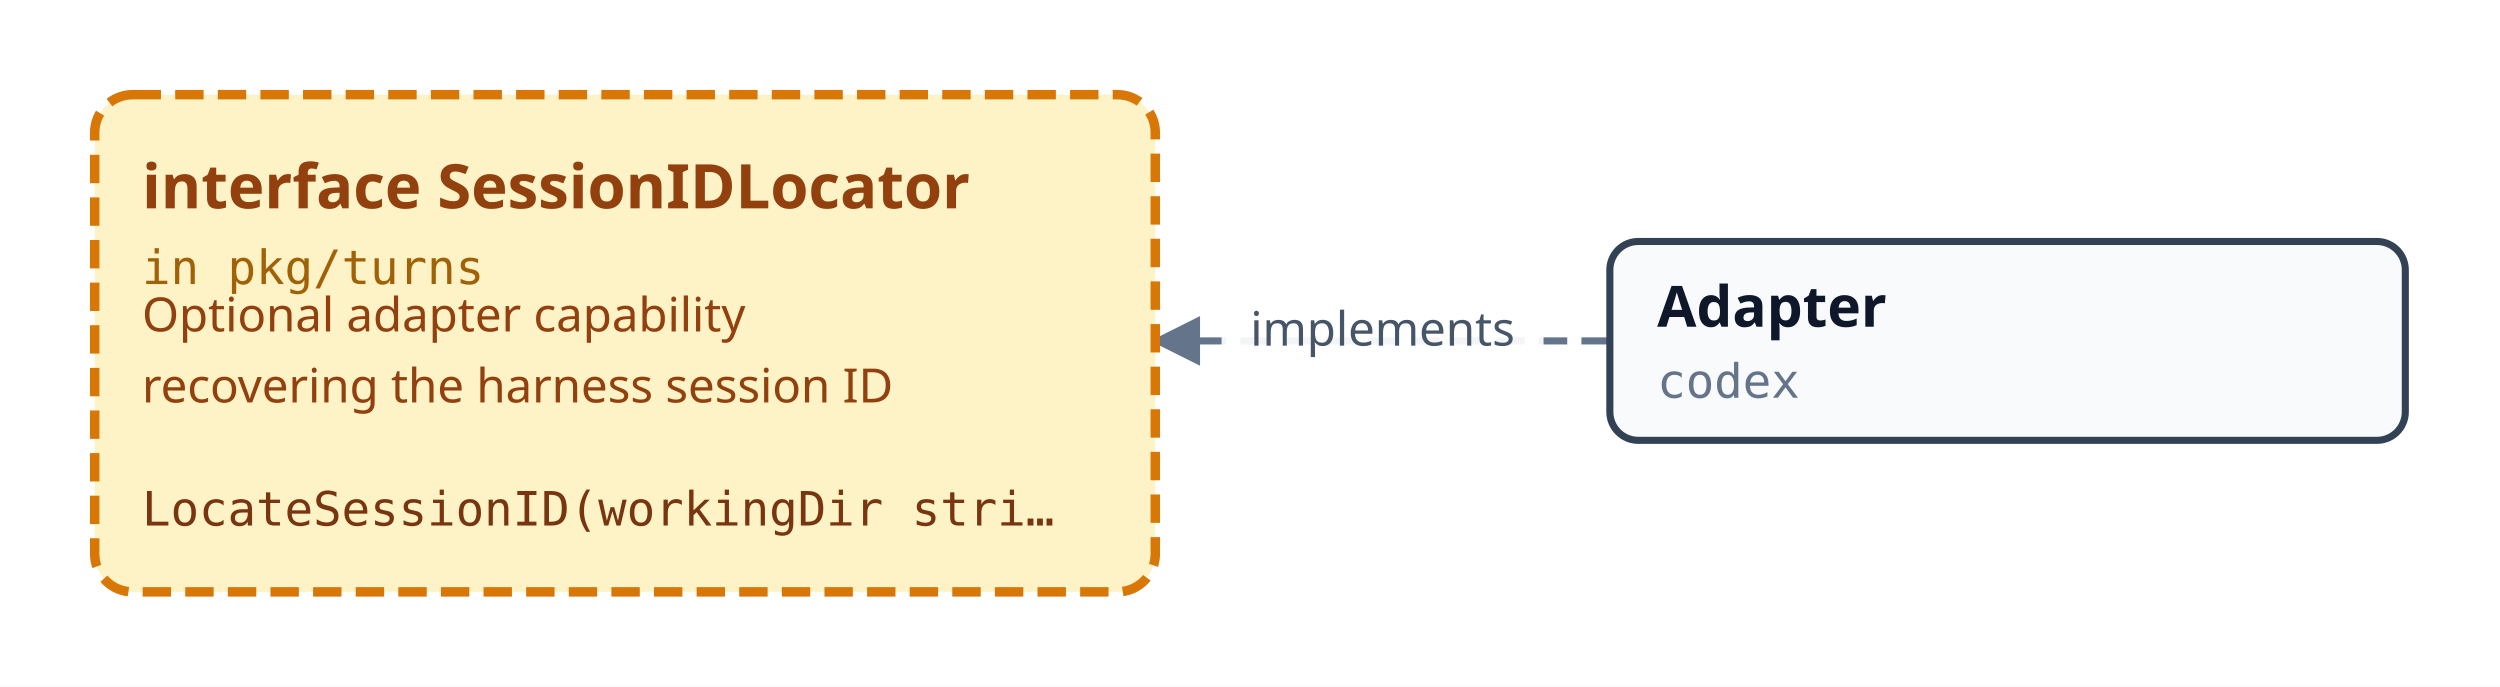
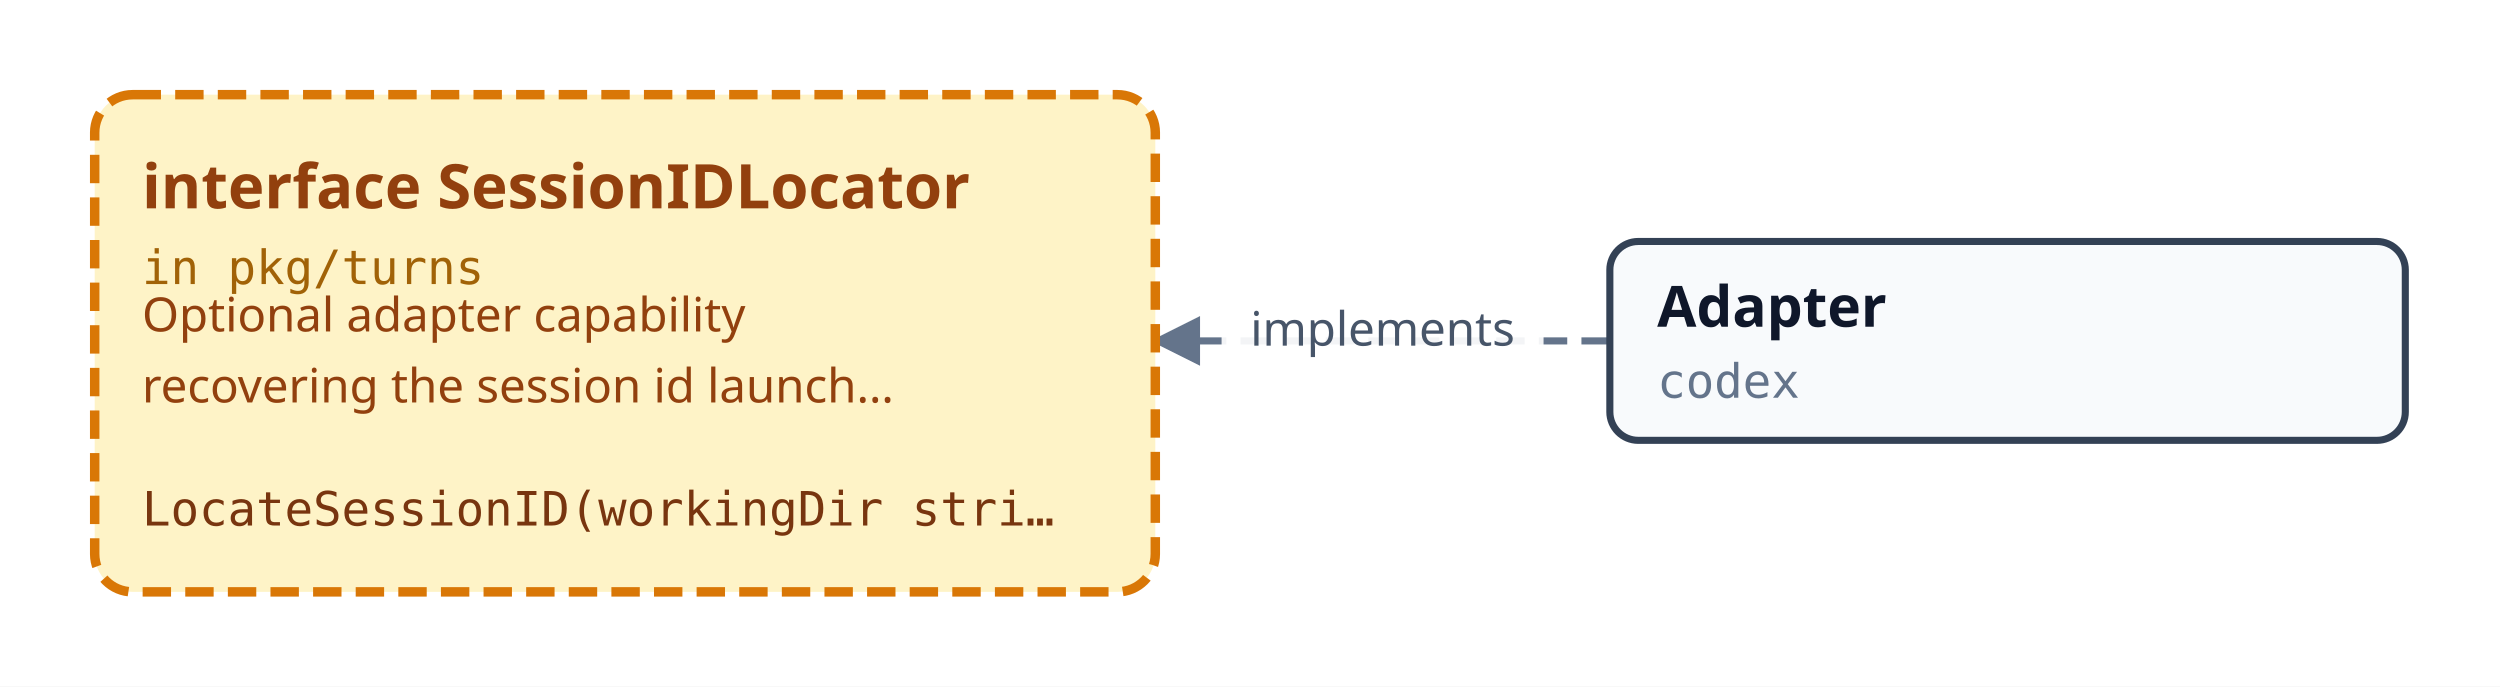
<svg xmlns="http://www.w3.org/2000/svg" width="528" height="145" viewBox="0 0 528 145" font-family="ui-sans-serif, system-ui, sans-serif">
  <defs>
    <marker id="arrow" viewBox="0 0 10 10" refX="9" refY="5" markerWidth="7" markerHeight="7" orient="auto-start-reverse">
      <path d="M0,0 L10,5 L0,10 z" fill="#64748b" />
    </marker>
  </defs>
  <rect width="100%" height="100%" fill="#ffffff" />
  <line x1="340" y1="72" x2="244" y2="72" stroke="#64748b" stroke-width="1.5" stroke-dasharray="6 3" marker-end="url(#arrow)" />
  <g transform="translate(340,51)">
    <rect width="168" height="42" rx="6" fill="#f8fafc" stroke="#334155" stroke-width="1.5" />
    <text x="10" y="18" font-size="12" font-weight="700" fill="#0f172a">Adapter</text>
    <text x="10" y="33" font-size="10" font-family="ui-monospace, monospace" fill="#64748b">codex</text>
  </g>
  <rect x="258" y="62" width="68" height="15" rx="3" fill="#ffffff" opacity="0.92" />
  <text x="292" y="73" font-size="10" fill="#475569" text-anchor="middle">implements</text>
  <g transform="translate(20,20)">
    <rect width="224" height="105" rx="8" fill="#fef3c7" stroke="#d97706" stroke-width="2" stroke-dasharray="6 3" />
    <text x="10" y="24" font-size="13" font-weight="700" fill="#92400e">interface SessionIDLocator</text>
    <text x="10" y="40" font-size="10" font-family="ui-monospace, monospace" fill="#a16207">in pkg/turns</text>
    <text x="10" y="50" font-size="10" fill="#92400e">Optional adapter capability</text>
-     <text x="10" y="65" font-size="10" fill="#92400e">recovering the harness session ID</text>
+     <text x="10" y="65" font-size="10" fill="#92400e">recovering the session id launch…</text>
    <text x="10" y="91" font-size="10" font-family="ui-monospace, monospace" fill="#78350f">LocateSessionID(workingDir stri…</text>
  </g>
</svg>
